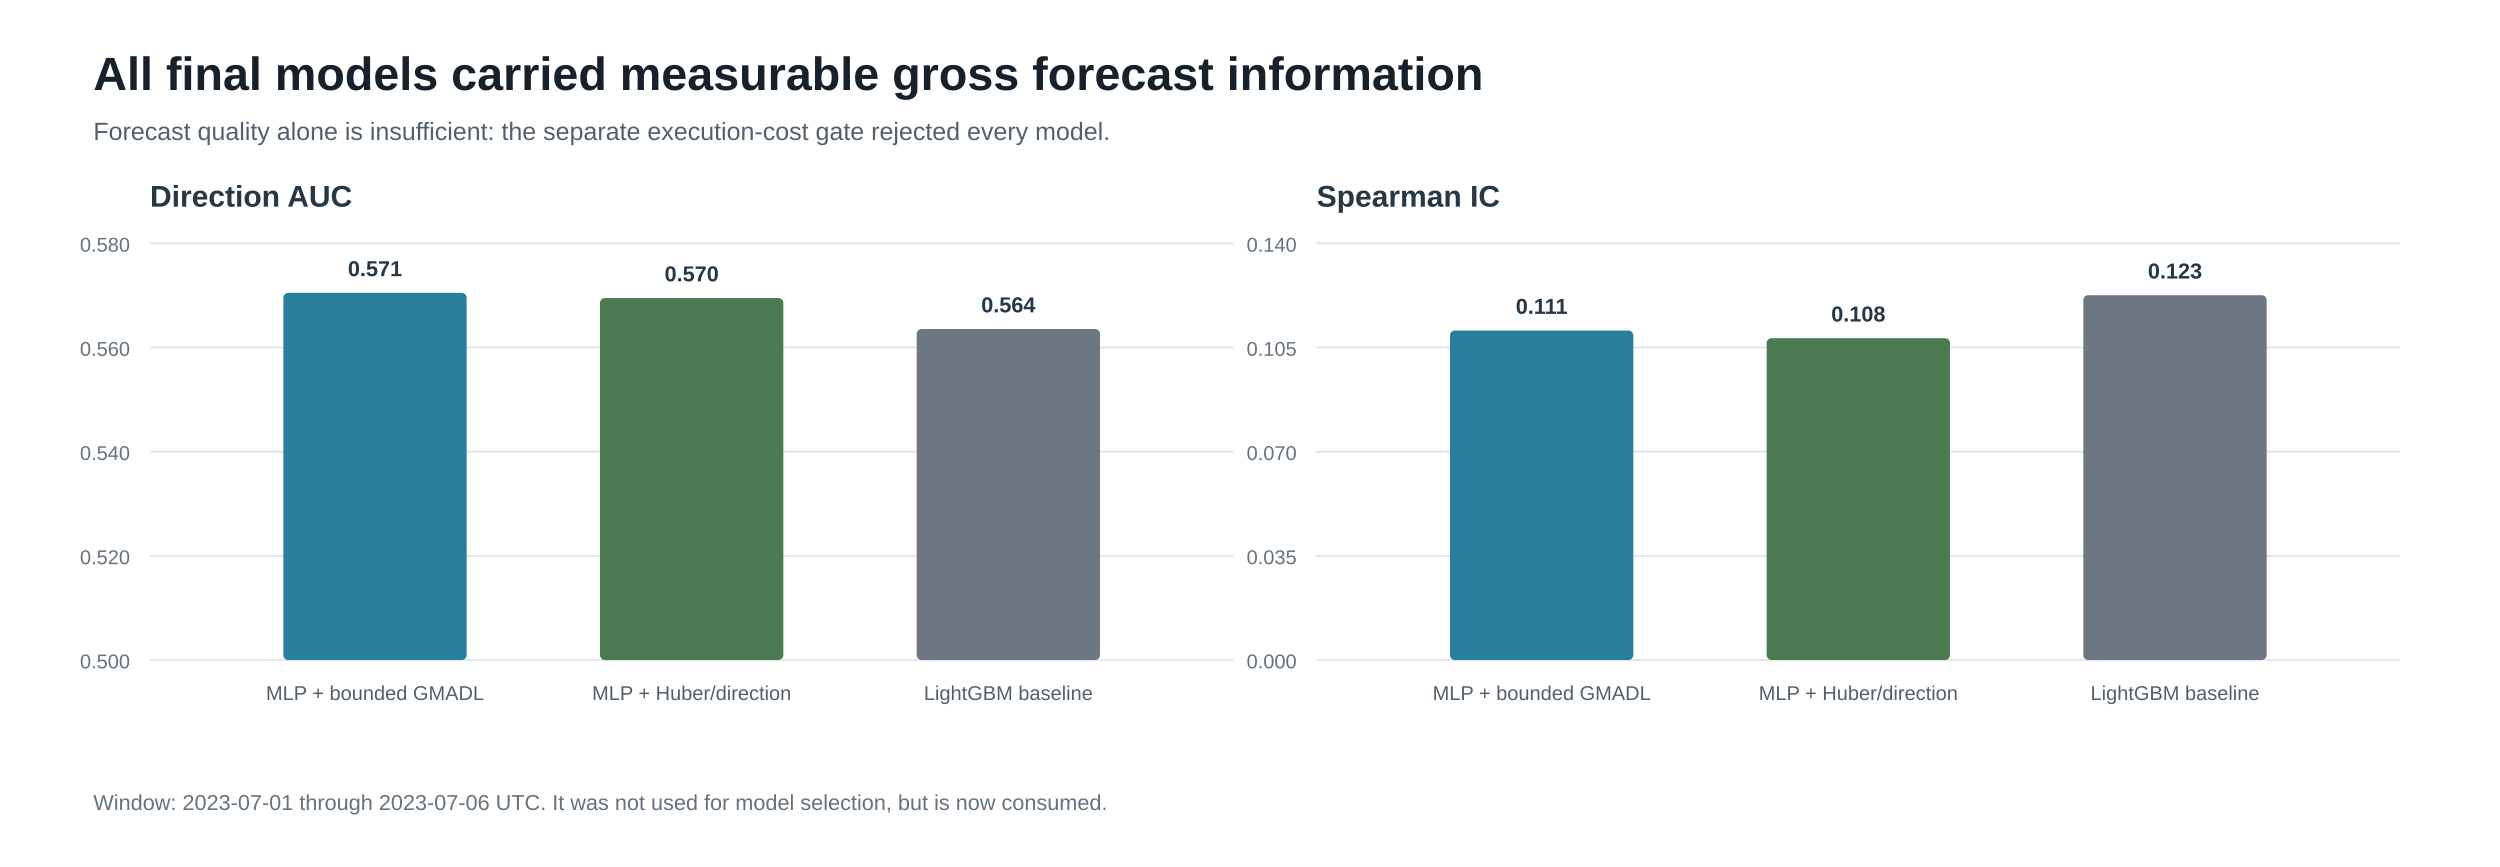
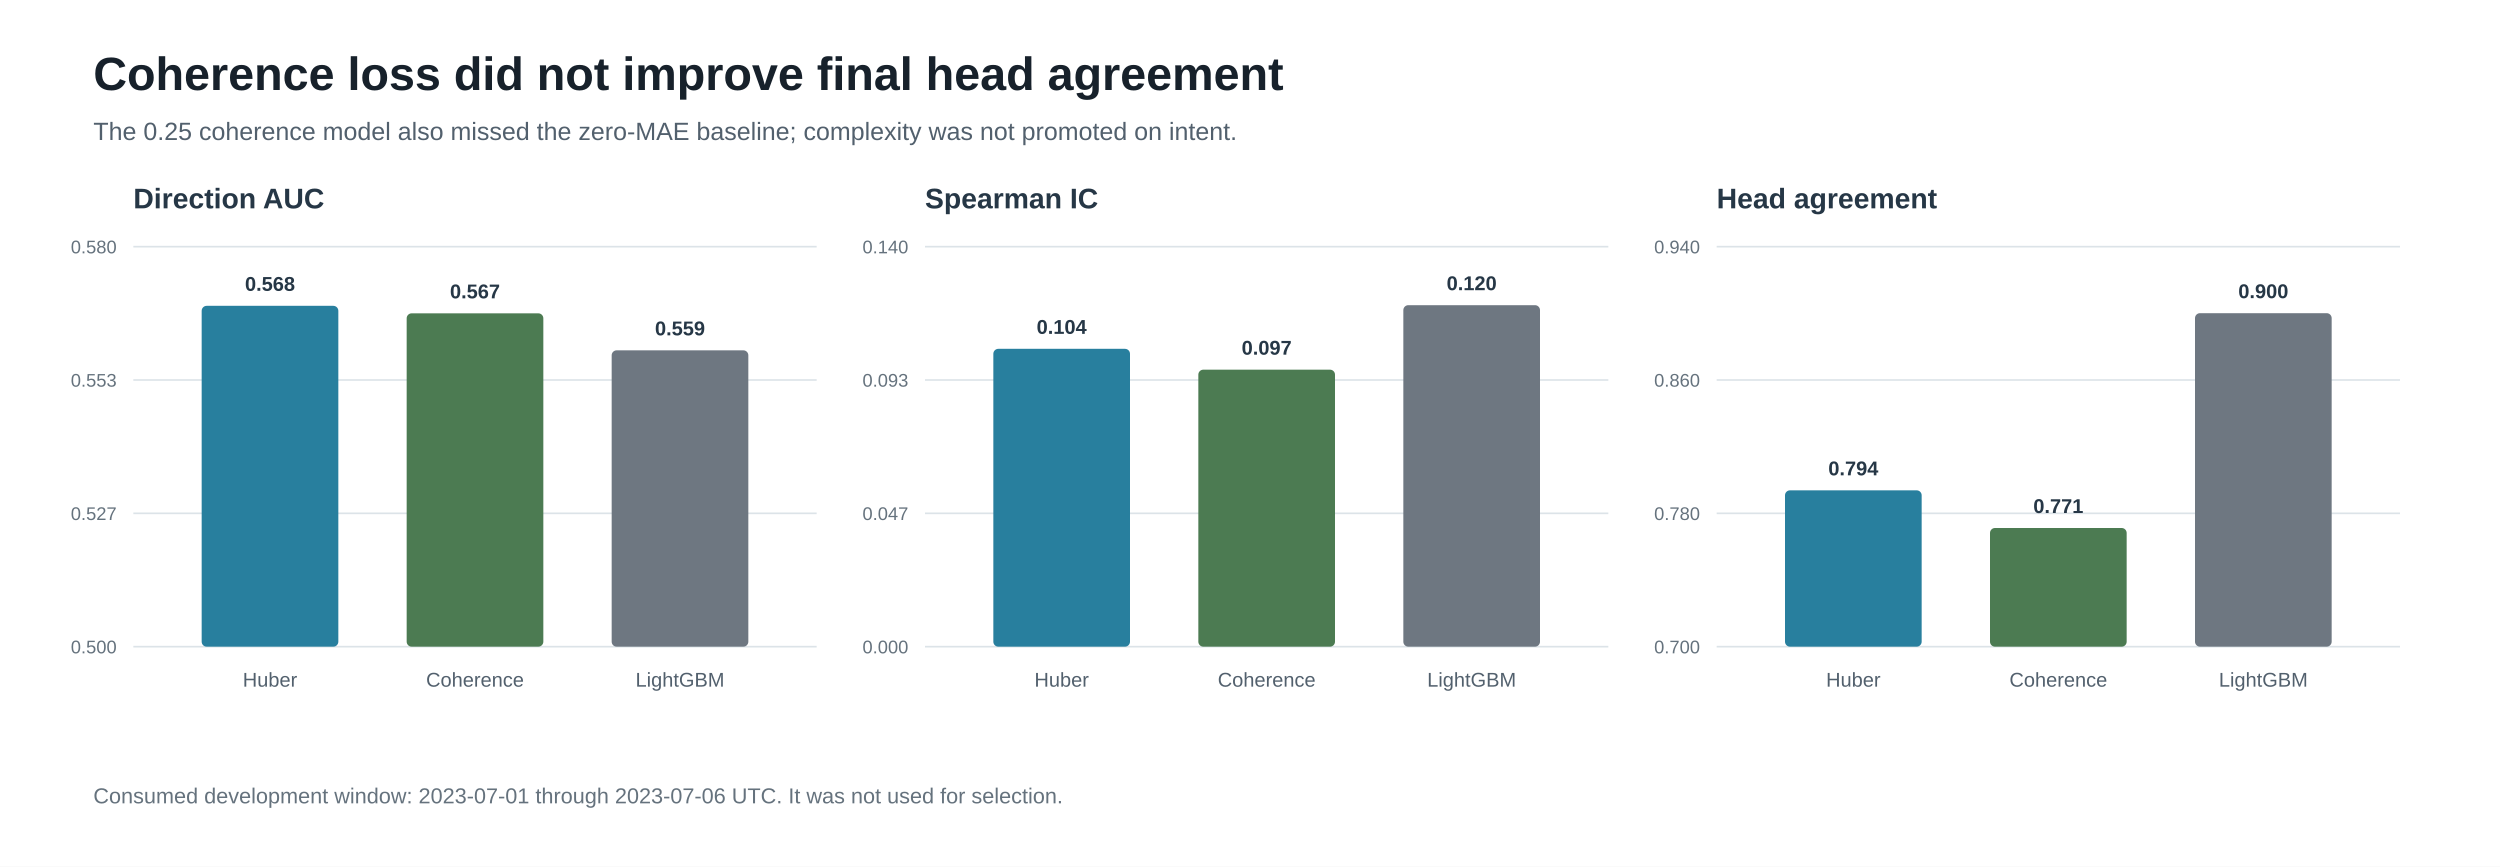
<svg xmlns="http://www.w3.org/2000/svg" width="1500" height="520" viewBox="0 0 1500 520" role="img" aria-labelledby="title desc">
  <rect width="100%" height="100%" fill="#ffffff" />
-   <text x="56" y="54" font-family="Segoe UI, Arial, sans-serif" font-size="28" font-weight="700" fill="#17212b">All final models carried measurable gross forecast information</text>
-   <text x="56" y="84" font-family="Segoe UI, Arial, sans-serif" font-size="15" fill="#52606d">Forecast quality alone is insufficient: the separate execution-cost gate rejected every model.</text>
-   <text x="90" y="124" font-family="Segoe UI, Arial, sans-serif" font-size="18" font-weight="700" fill="#263746">Direction AUC</text>
-   <line x1="90" y1="396.0" x2="740" y2="396.0" stroke="#dce3e8" stroke-width="1" />
-   <text x="78" y="401.0" text-anchor="end" font-family="Segoe UI, Arial, sans-serif" font-size="12" fill="#65727d">0.500</text>
-   <line x1="90" y1="333.5" x2="740" y2="333.5" stroke="#dce3e8" stroke-width="1" />
-   <text x="78" y="338.5" text-anchor="end" font-family="Segoe UI, Arial, sans-serif" font-size="12" fill="#65727d">0.520</text>
-   <line x1="90" y1="271.0" x2="740" y2="271.0" stroke="#dce3e8" stroke-width="1" />
-   <text x="78" y="276.0" text-anchor="end" font-family="Segoe UI, Arial, sans-serif" font-size="12" fill="#65727d">0.540</text>
-   <line x1="90" y1="208.5" x2="740" y2="208.5" stroke="#dce3e8" stroke-width="1" />
-   <text x="78" y="213.5" text-anchor="end" font-family="Segoe UI, Arial, sans-serif" font-size="12" fill="#65727d">0.560</text>
-   <line x1="90" y1="146.0" x2="740" y2="146.0" stroke="#dce3e8" stroke-width="1" />
-   <text x="78" y="151.0" text-anchor="end" font-family="Segoe UI, Arial, sans-serif" font-size="12" fill="#65727d">0.580</text>
-   <rect x="170.0" y="175.7" width="110" height="220.3" rx="3" fill="#287f9e" />
-   <text x="225.0" y="165.7" text-anchor="middle" font-family="Segoe UI, Arial, sans-serif" font-size="13" font-weight="700" fill="#263746">0.571</text>
-   <text x="225.0" y="420" text-anchor="middle" font-family="Segoe UI, Arial, sans-serif" font-size="12" fill="#52606d">MLP + bounded GMADL</text>
-   <rect x="360.0" y="178.8" width="110" height="217.2" rx="3" fill="#4c7b52" />
-   <text x="415.0" y="168.8" text-anchor="middle" font-family="Segoe UI, Arial, sans-serif" font-size="13" font-weight="700" fill="#263746">0.570</text>
-   <text x="415.0" y="420" text-anchor="middle" font-family="Segoe UI, Arial, sans-serif" font-size="12" fill="#52606d">MLP + Huber/direction</text>
-   <rect x="550.0" y="197.4" width="110" height="198.6" rx="3" fill="#6e7781" />
-   <text x="605.0" y="187.4" text-anchor="middle" font-family="Segoe UI, Arial, sans-serif" font-size="13" font-weight="700" fill="#263746">0.564</text>
-   <text x="605.0" y="420" text-anchor="middle" font-family="Segoe UI, Arial, sans-serif" font-size="12" fill="#52606d">LightGBM baseline</text>
-   <text x="790" y="124" font-family="Segoe UI, Arial, sans-serif" font-size="18" font-weight="700" fill="#263746">Spearman IC</text>
-   <line x1="790" y1="396.0" x2="1440" y2="396.0" stroke="#dce3e8" stroke-width="1" />
-   <text x="778" y="401.0" text-anchor="end" font-family="Segoe UI, Arial, sans-serif" font-size="12" fill="#65727d">0.000</text>
-   <line x1="790" y1="333.5" x2="1440" y2="333.5" stroke="#dce3e8" stroke-width="1" />
-   <text x="778" y="338.5" text-anchor="end" font-family="Segoe UI, Arial, sans-serif" font-size="12" fill="#65727d">0.035</text>
-   <line x1="790" y1="271.0" x2="1440" y2="271.0" stroke="#dce3e8" stroke-width="1" />
-   <text x="778" y="276.0" text-anchor="end" font-family="Segoe UI, Arial, sans-serif" font-size="12" fill="#65727d">0.070</text>
-   <line x1="790" y1="208.5" x2="1440" y2="208.5" stroke="#dce3e8" stroke-width="1" />
-   <text x="778" y="213.5" text-anchor="end" font-family="Segoe UI, Arial, sans-serif" font-size="12" fill="#65727d">0.105</text>
-   <line x1="790" y1="146.0" x2="1440" y2="146.0" stroke="#dce3e8" stroke-width="1" />
-   <text x="778" y="151.0" text-anchor="end" font-family="Segoe UI, Arial, sans-serif" font-size="12" fill="#65727d">0.140</text>
-   <rect x="870.0" y="198.3" width="110" height="197.7" rx="3" fill="#287f9e" />
-   <text x="925.0" y="188.3" text-anchor="middle" font-family="Segoe UI, Arial, sans-serif" font-size="13" font-weight="700" fill="#263746">0.111</text>
-   <text x="925.0" y="420" text-anchor="middle" font-family="Segoe UI, Arial, sans-serif" font-size="12" fill="#52606d">MLP + bounded GMADL</text>
-   <rect x="1060.0" y="202.9" width="110" height="193.1" rx="3" fill="#4c7b52" />
-   <text x="1115.0" y="192.9" text-anchor="middle" font-family="Segoe UI, Arial, sans-serif" font-size="13" font-weight="700" fill="#263746">0.108</text>
-   <text x="1115.0" y="420" text-anchor="middle" font-family="Segoe UI, Arial, sans-serif" font-size="12" fill="#52606d">MLP + Huber/direction</text>
-   <rect x="1250.0" y="177.1" width="110" height="218.9" rx="3" fill="#6e7781" />
-   <text x="1305.0" y="167.1" text-anchor="middle" font-family="Segoe UI, Arial, sans-serif" font-size="13" font-weight="700" fill="#263746">0.123</text>
-   <text x="1305.0" y="420" text-anchor="middle" font-family="Segoe UI, Arial, sans-serif" font-size="12" fill="#52606d">LightGBM baseline</text>
-   <text x="56" y="486" font-family="Segoe UI, Arial, sans-serif" font-size="13" fill="#65727d">Window: 2023-07-01 through 2023-07-06 UTC. It was not used for model selection, but is now consumed.</text>
+   <text x="56" y="54" font-family="Segoe UI, Arial, sans-serif" font-size="28" font-weight="700" fill="#17212b">Coherence loss did not improve final head agreement</text>
+   <text x="56" y="84" font-family="Segoe UI, Arial, sans-serif" font-size="15" fill="#52606d">The 0.25 coherence model also missed the zero-MAE baseline; complexity was not promoted on intent.</text>
+   <text x="80" y="125" font-family="Segoe UI, Arial, sans-serif" font-size="17" font-weight="700" fill="#263746">Direction AUC</text>
+   <line x1="80" y1="388.0" x2="490" y2="388.0" stroke="#dce3e8" stroke-width="1" />
+   <text x="70" y="392.0" text-anchor="end" font-family="Segoe UI, Arial, sans-serif" font-size="11" fill="#65727d">0.500</text>
+   <line x1="80" y1="308.0" x2="490" y2="308.0" stroke="#dce3e8" stroke-width="1" />
+   <text x="70" y="312.0" text-anchor="end" font-family="Segoe UI, Arial, sans-serif" font-size="11" fill="#65727d">0.527</text>
+   <line x1="80" y1="228.0" x2="490" y2="228.0" stroke="#dce3e8" stroke-width="1" />
+   <text x="70" y="232.0" text-anchor="end" font-family="Segoe UI, Arial, sans-serif" font-size="11" fill="#65727d">0.553</text>
+   <line x1="80" y1="148.0" x2="490" y2="148.0" stroke="#dce3e8" stroke-width="1" />
+   <text x="70" y="152.0" text-anchor="end" font-family="Segoe UI, Arial, sans-serif" font-size="11" fill="#65727d">0.580</text>
+   <rect x="121.0" y="183.5" width="82" height="204.5" rx="3" fill="#287f9e" />
+   <text x="162.0" y="174.5" text-anchor="middle" font-family="Segoe UI, Arial, sans-serif" font-size="12" font-weight="700" fill="#263746">0.568</text>
+   <text x="162.0" y="412" text-anchor="middle" font-family="Segoe UI, Arial, sans-serif" font-size="12" fill="#52606d">Huber</text>
+   <rect x="244.0" y="188.0" width="82" height="200.0" rx="3" fill="#4c7b52" />
+   <text x="285.0" y="179.0" text-anchor="middle" font-family="Segoe UI, Arial, sans-serif" font-size="12" font-weight="700" fill="#263746">0.567</text>
+   <text x="285.0" y="412" text-anchor="middle" font-family="Segoe UI, Arial, sans-serif" font-size="12" fill="#52606d">Coherence</text>
+   <rect x="367.0" y="210.2" width="82" height="177.8" rx="3" fill="#6e7781" />
+   <text x="408.0" y="201.2" text-anchor="middle" font-family="Segoe UI, Arial, sans-serif" font-size="12" font-weight="700" fill="#263746">0.559</text>
+   <text x="408.0" y="412" text-anchor="middle" font-family="Segoe UI, Arial, sans-serif" font-size="12" fill="#52606d">LightGBM</text>
+   <text x="555" y="125" font-family="Segoe UI, Arial, sans-serif" font-size="17" font-weight="700" fill="#263746">Spearman IC</text>
+   <line x1="555" y1="388.0" x2="965" y2="388.0" stroke="#dce3e8" stroke-width="1" />
+   <text x="545" y="392.0" text-anchor="end" font-family="Segoe UI, Arial, sans-serif" font-size="11" fill="#65727d">0.000</text>
+   <line x1="555" y1="308.0" x2="965" y2="308.0" stroke="#dce3e8" stroke-width="1" />
+   <text x="545" y="312.0" text-anchor="end" font-family="Segoe UI, Arial, sans-serif" font-size="11" fill="#65727d">0.047</text>
+   <line x1="555" y1="228.0" x2="965" y2="228.0" stroke="#dce3e8" stroke-width="1" />
+   <text x="545" y="232.0" text-anchor="end" font-family="Segoe UI, Arial, sans-serif" font-size="11" fill="#65727d">0.093</text>
+   <line x1="555" y1="148.0" x2="965" y2="148.0" stroke="#dce3e8" stroke-width="1" />
+   <text x="545" y="152.0" text-anchor="end" font-family="Segoe UI, Arial, sans-serif" font-size="11" fill="#65727d">0.140</text>
+   <rect x="596.0" y="209.3" width="82" height="178.7" rx="3" fill="#287f9e" />
+   <text x="637.0" y="200.3" text-anchor="middle" font-family="Segoe UI, Arial, sans-serif" font-size="12" font-weight="700" fill="#263746">0.104</text>
+   <text x="637.0" y="412" text-anchor="middle" font-family="Segoe UI, Arial, sans-serif" font-size="12" fill="#52606d">Huber</text>
+   <rect x="719.0" y="221.8" width="82" height="166.2" rx="3" fill="#4c7b52" />
+   <text x="760.0" y="212.8" text-anchor="middle" font-family="Segoe UI, Arial, sans-serif" font-size="12" font-weight="700" fill="#263746">0.097</text>
+   <text x="760.0" y="412" text-anchor="middle" font-family="Segoe UI, Arial, sans-serif" font-size="12" fill="#52606d">Coherence</text>
+   <rect x="842.0" y="183.1" width="82" height="204.9" rx="3" fill="#6e7781" />
+   <text x="883.0" y="174.1" text-anchor="middle" font-family="Segoe UI, Arial, sans-serif" font-size="12" font-weight="700" fill="#263746">0.120</text>
+   <text x="883.0" y="412" text-anchor="middle" font-family="Segoe UI, Arial, sans-serif" font-size="12" fill="#52606d">LightGBM</text>
+   <text x="1030" y="125" font-family="Segoe UI, Arial, sans-serif" font-size="17" font-weight="700" fill="#263746">Head agreement</text>
+   <line x1="1030" y1="388.0" x2="1440" y2="388.0" stroke="#dce3e8" stroke-width="1" />
+   <text x="1020" y="392.0" text-anchor="end" font-family="Segoe UI, Arial, sans-serif" font-size="11" fill="#65727d">0.700</text>
+   <line x1="1030" y1="308.0" x2="1440" y2="308.0" stroke="#dce3e8" stroke-width="1" />
+   <text x="1020" y="312.0" text-anchor="end" font-family="Segoe UI, Arial, sans-serif" font-size="11" fill="#65727d">0.780</text>
+   <line x1="1030" y1="228.0" x2="1440" y2="228.0" stroke="#dce3e8" stroke-width="1" />
+   <text x="1020" y="232.0" text-anchor="end" font-family="Segoe UI, Arial, sans-serif" font-size="11" fill="#65727d">0.860</text>
+   <line x1="1030" y1="148.0" x2="1440" y2="148.0" stroke="#dce3e8" stroke-width="1" />
+   <text x="1020" y="152.0" text-anchor="end" font-family="Segoe UI, Arial, sans-serif" font-size="11" fill="#65727d">0.940</text>
+   <rect x="1071.0" y="294.2" width="82" height="93.8" rx="3" fill="#287f9e" />
+   <text x="1112.0" y="285.2" text-anchor="middle" font-family="Segoe UI, Arial, sans-serif" font-size="12" font-weight="700" fill="#263746">0.794</text>
+   <text x="1112.0" y="412" text-anchor="middle" font-family="Segoe UI, Arial, sans-serif" font-size="12" fill="#52606d">Huber</text>
+   <rect x="1194.0" y="316.8" width="82" height="71.2" rx="3" fill="#4c7b52" />
+   <text x="1235.0" y="307.8" text-anchor="middle" font-family="Segoe UI, Arial, sans-serif" font-size="12" font-weight="700" fill="#263746">0.771</text>
+   <text x="1235.0" y="412" text-anchor="middle" font-family="Segoe UI, Arial, sans-serif" font-size="12" fill="#52606d">Coherence</text>
+   <rect x="1317.0" y="187.9" width="82" height="200.1" rx="3" fill="#6e7781" />
+   <text x="1358.0" y="178.9" text-anchor="middle" font-family="Segoe UI, Arial, sans-serif" font-size="12" font-weight="700" fill="#263746">0.900</text>
+   <text x="1358.0" y="412" text-anchor="middle" font-family="Segoe UI, Arial, sans-serif" font-size="12" fill="#52606d">LightGBM</text>
+   <text x="56" y="482" font-family="Segoe UI, Arial, sans-serif" font-size="13" fill="#65727d">Consumed development window: 2023-07-01 through 2023-07-06 UTC. It was not used for selection.</text>
</svg>
